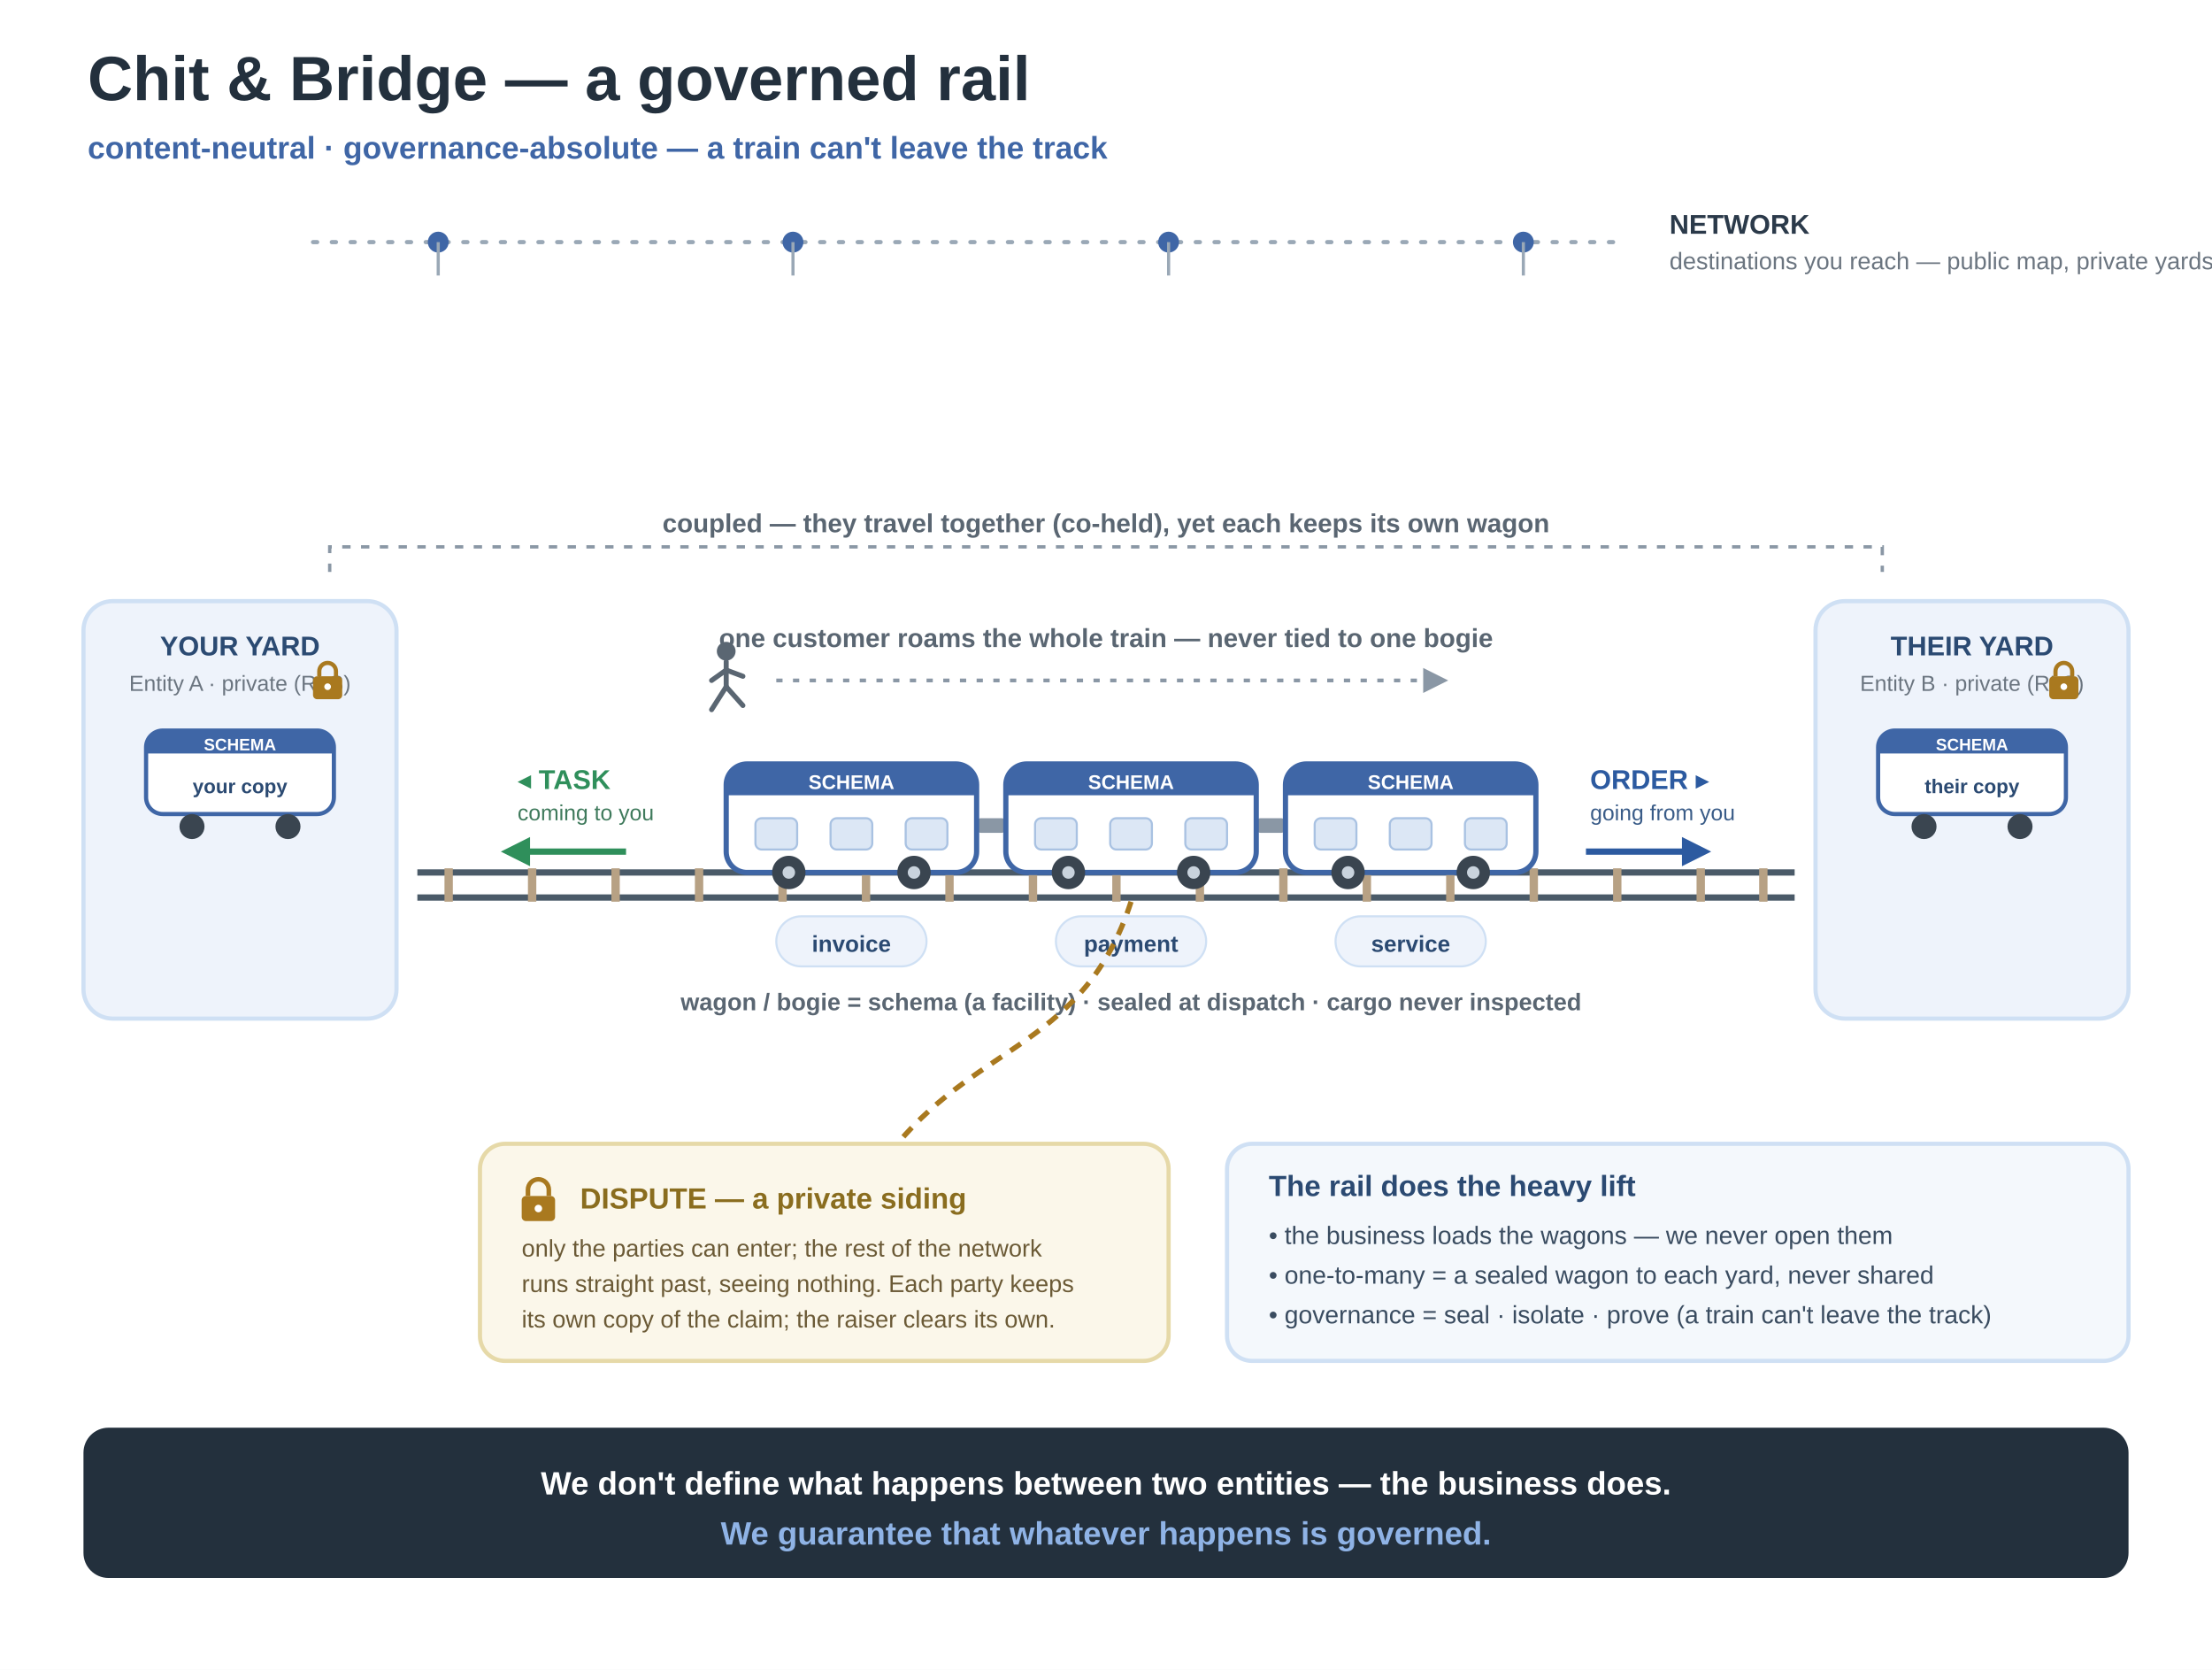
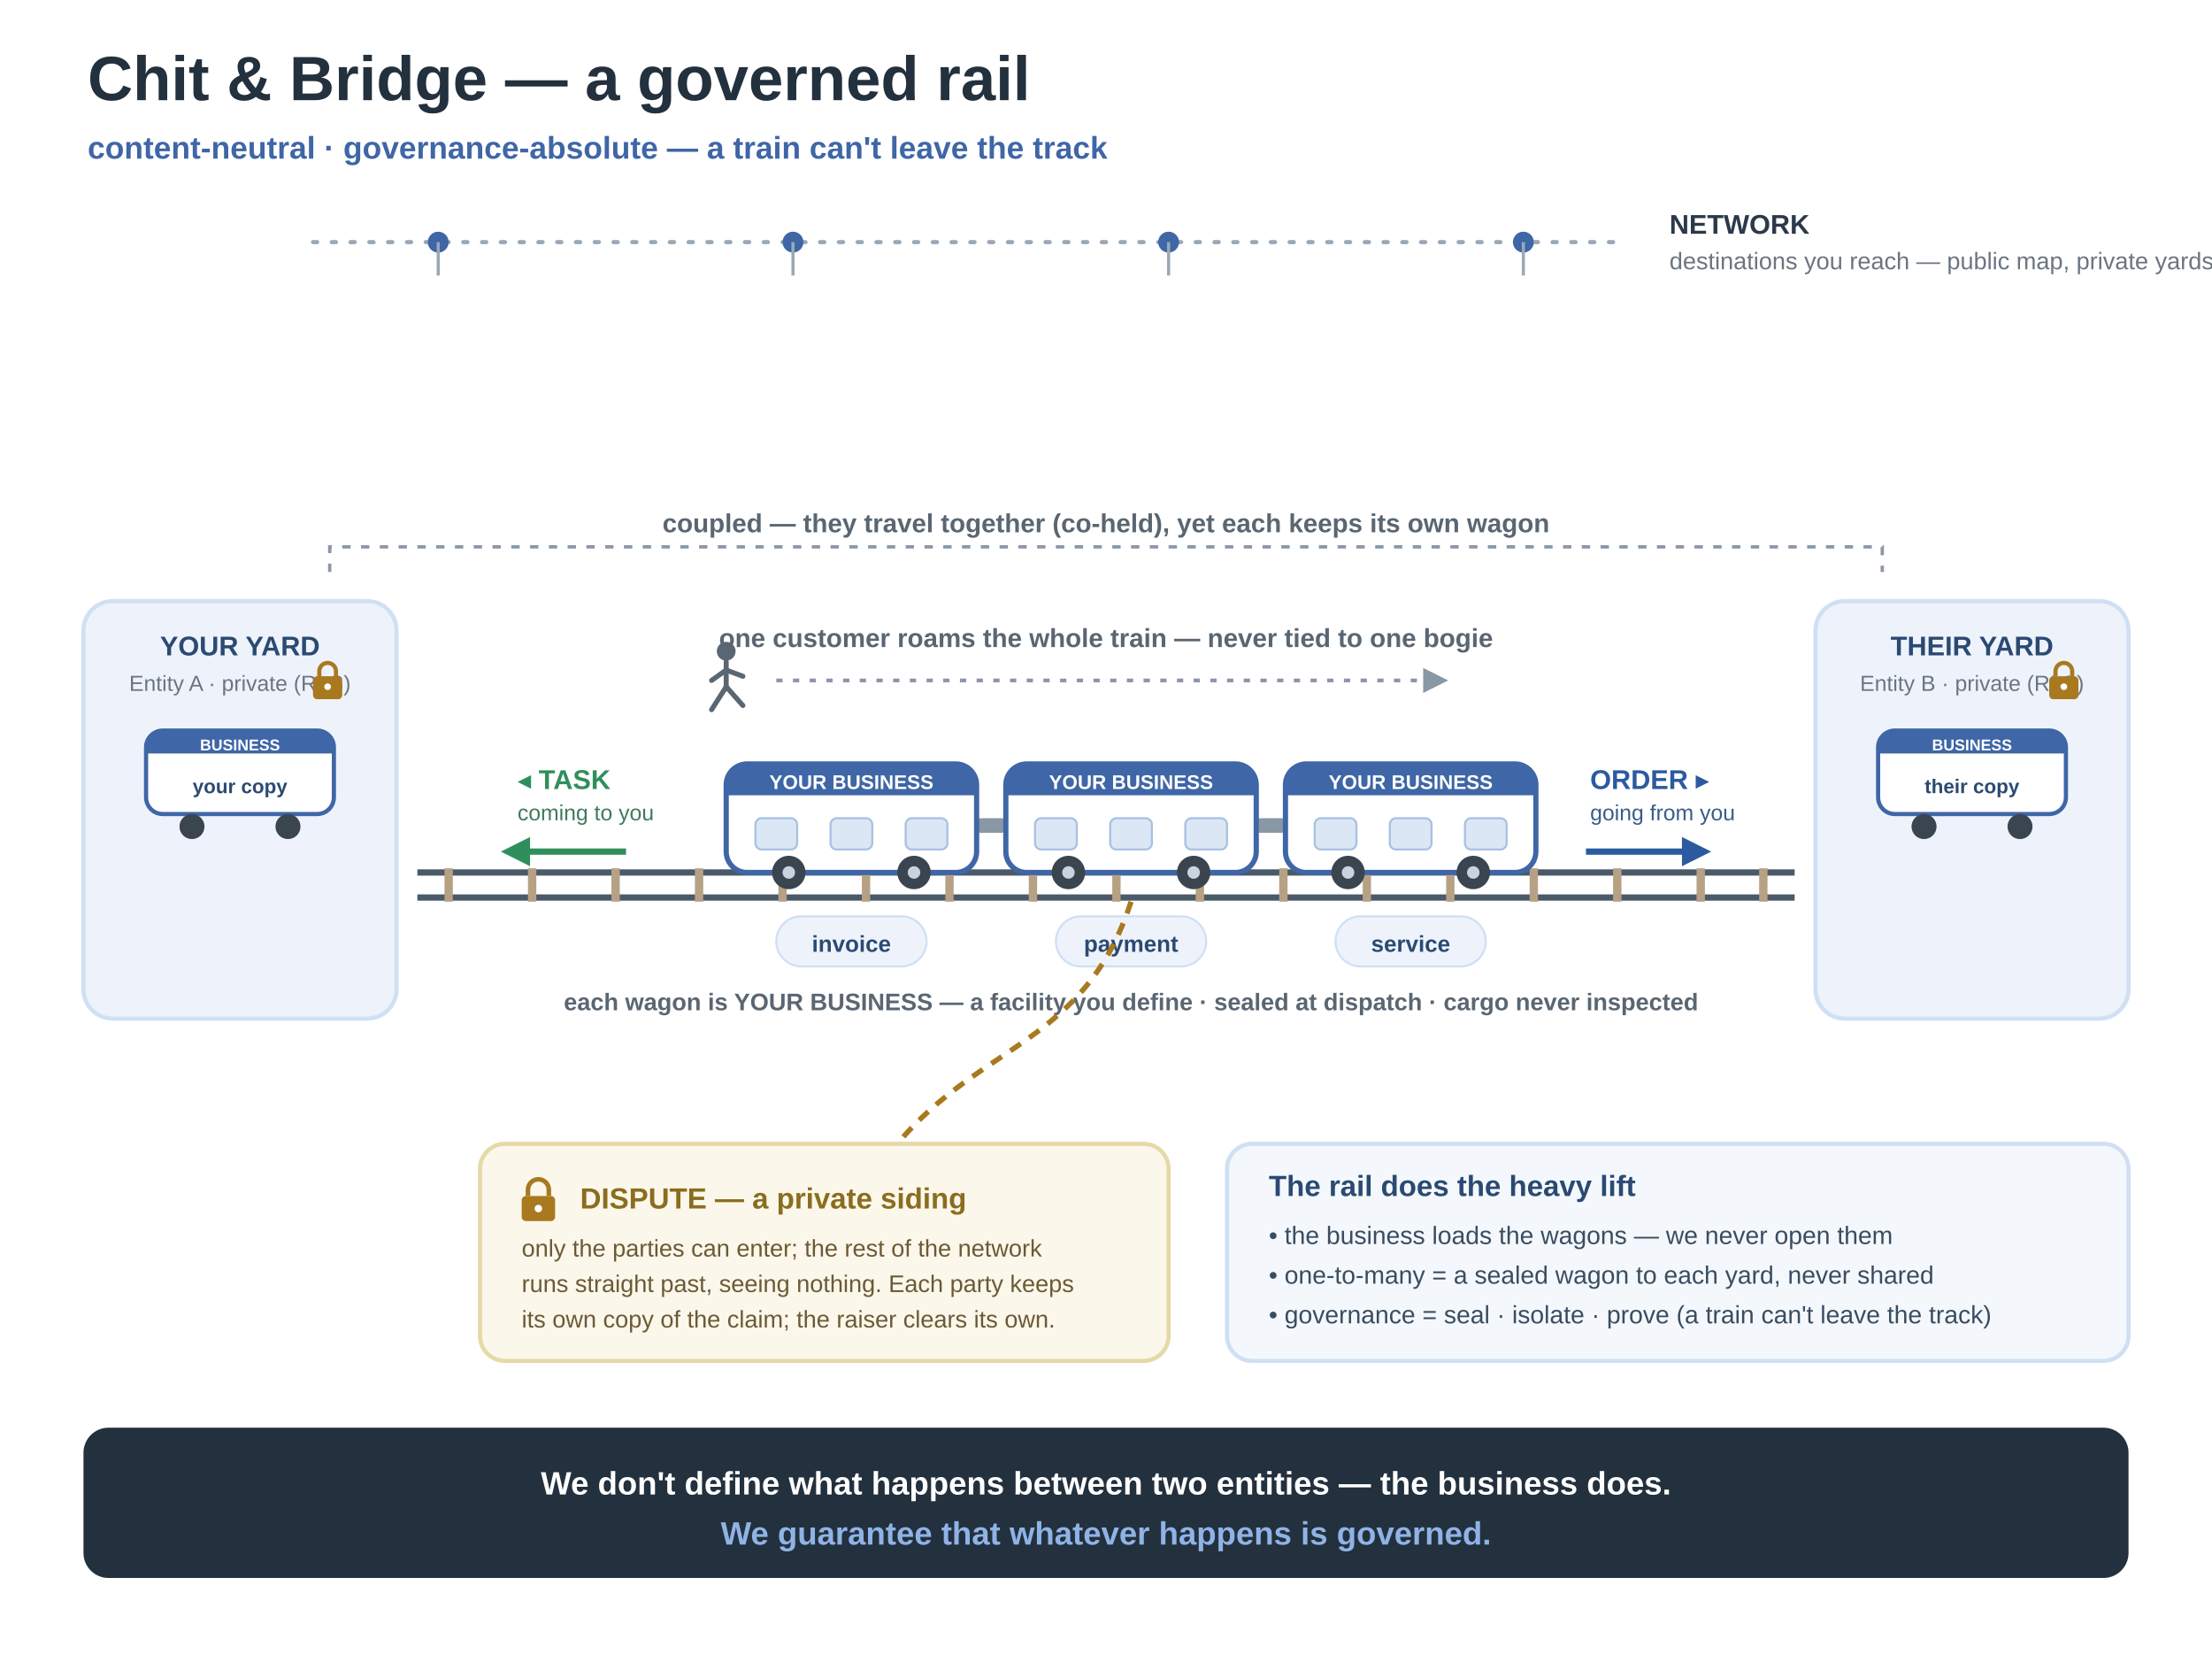
<svg xmlns="http://www.w3.org/2000/svg" width="1060" height="800" viewBox="0 0 1060 800" font-family="'Segoe UI',Arial,sans-serif">
  <rect x="0" y="0" width="1060" height="800" fill="#ffffff" />
  <text x="42" y="48" font-size="30" font-weight="800" fill="#23303d">Chit &amp; Bridge — a governed rail</text>
  <text x="42" y="76" font-size="15" fill="#3F66A6" font-weight="600">content-neutral · governance-absolute — a train can't leave the track</text>
  <line x1="150" y1="116" x2="778" y2="116" stroke="#9aa8b6" stroke-width="2" stroke-dasharray="2 7" stroke-linecap="round" />
  <g>
    <g>
      <circle cx="210" cy="116" r="5" fill="#3F66A6" />
      <line x1="210" y1="116" x2="210" y2="132" stroke="#9aa8b6" stroke-width="1.5" />
    </g>
    <g>
      <circle cx="380" cy="116" r="5" fill="#3F66A6" />
      <line x1="380" y1="116" x2="380" y2="132" stroke="#9aa8b6" stroke-width="1.5" />
    </g>
    <g>
      <circle cx="560" cy="116" r="5" fill="#3F66A6" />
      <line x1="560" y1="116" x2="560" y2="132" stroke="#9aa8b6" stroke-width="1.5" />
    </g>
    <g>
      <circle cx="730" cy="116" r="5" fill="#3F66A6" />
      <line x1="730" y1="116" x2="730" y2="132" stroke="#9aa8b6" stroke-width="1.5" />
    </g>
  </g>
  <text x="800" y="112" font-size="13" font-weight="700" fill="#2b3a4a">NETWORK</text>
  <text x="800" y="129" font-size="11.5" fill="#6b7580">destinations you reach — public map, private yards</text>
  <path d="M158 274 V262 H902 V274" fill="none" stroke="#8a97a5" stroke-width="1.6" stroke-dasharray="4 5" />
  <text x="530" y="255" text-anchor="middle" font-size="12.5" font-weight="700" fill="#5a6672">coupled — they travel together (co-held), yet each keeps its own wagon</text>
  <rect x="40" y="288" width="150" height="200" rx="14" fill="#eef3fb" stroke="#cfe0f4" stroke-width="2" />
  <text x="115" y="314" text-anchor="middle" font-size="13" font-weight="800" fill="#2b4a72">YOUR YARD</text>
  <text x="115" y="331" text-anchor="middle" font-size="10.5" fill="#6b7580">Entity A · private (RLS)</text>
  <g transform="translate(70,350)">
    <rect x="0" y="0" width="90" height="40" rx="8" fill="#fff" stroke="#3F66A6" stroke-width="2" />
    <path d="M0 11 Q0 0 9 0 H81 Q90 0 90 11 Z" fill="#3F66A6" />
-     <text x="45" y="9.5" text-anchor="middle" font-size="8" font-weight="700" fill="#fff">SCHEMA</text>
+     <text x="45" y="9.5" text-anchor="middle" font-size="7.5" font-weight="700" fill="#fff">BUSINESS</text>
    <text x="45" y="30" text-anchor="middle" font-size="9.5" font-weight="700" fill="#2b4a72">your copy</text>
    <circle cx="22" cy="46" r="6" fill="#3a4550" />
    <circle cx="68" cy="46" r="6" fill="#3a4550" />
  </g>
  <g transform="translate(150,318)">
    <rect x="0" y="6" width="14" height="11" rx="2" fill="#a9791f" />
    <path d="M3 6 V3.6 A4 4 0 0 1 11 3.6 V6" fill="none" stroke="#a9791f" stroke-width="2" />
    <circle cx="7" cy="11" r="1.6" fill="#fff" />
  </g>
  <rect x="870" y="288" width="150" height="200" rx="14" fill="#eef3fb" stroke="#cfe0f4" stroke-width="2" />
  <text x="945" y="314" text-anchor="middle" font-size="13" font-weight="800" fill="#2b4a72">THEIR YARD</text>
  <text x="945" y="331" text-anchor="middle" font-size="10.5" fill="#6b7580">Entity B · private (RLS)</text>
  <g transform="translate(900,350)">
    <rect x="0" y="0" width="90" height="40" rx="8" fill="#fff" stroke="#3F66A6" stroke-width="2" />
    <path d="M0 11 Q0 0 9 0 H81 Q90 0 90 11 Z" fill="#3F66A6" />
-     <text x="45" y="9.5" text-anchor="middle" font-size="8" font-weight="700" fill="#fff">SCHEMA</text>
+     <text x="45" y="9.5" text-anchor="middle" font-size="7.5" font-weight="700" fill="#fff">BUSINESS</text>
    <text x="45" y="30" text-anchor="middle" font-size="9.5" font-weight="700" fill="#2b4a72">their copy</text>
    <circle cx="22" cy="46" r="6" fill="#3a4550" />
    <circle cx="68" cy="46" r="6" fill="#3a4550" />
  </g>
  <g transform="translate(982,318)">
    <rect x="0" y="6" width="14" height="11" rx="2" fill="#a9791f" />
    <path d="M3 6 V3.6 A4 4 0 0 1 11 3.6 V6" fill="none" stroke="#a9791f" stroke-width="2" />
    <circle cx="7" cy="11" r="1.6" fill="#fff" />
  </g>
  <text x="530" y="310" text-anchor="middle" font-size="12.5" font-weight="700" fill="#5a6672">one customer roams the whole train — never tied to one bogie</text>
  <g transform="translate(348,320)" stroke="#5a6672" stroke-width="2.4" fill="none" stroke-linecap="round">
    <circle cx="0" cy="-8" r="4.5" fill="#5a6672" stroke="none" />
    <line x1="0" y1="-3" x2="0" y2="9" />
    <line x1="0" y1="1" x2="-7" y2="6" />
    <line x1="0" y1="1" x2="8" y2="4" />
    <line x1="0" y1="9" x2="-7" y2="20" />
    <line x1="0" y1="9" x2="8" y2="18" />
  </g>
  <line x1="372" y1="326" x2="682" y2="326" stroke="#8a97a5" stroke-width="1.8" stroke-dasharray="3 5" />
  <polygon points="694,326 682,320 682,332" fill="#8a97a5" />
  <g>
    <line x1="200" y1="418" x2="860" y2="418" stroke="#4a5a68" stroke-width="3" />
    <line x1="200" y1="430" x2="860" y2="430" stroke="#4a5a68" stroke-width="3" />
    <g stroke="#b7a184" stroke-width="4">
      <line x1="215" y1="416" x2="215" y2="432" />
      <line x1="255" y1="416" x2="255" y2="432" />
      <line x1="295" y1="416" x2="295" y2="432" />
      <line x1="335" y1="416" x2="335" y2="432" />
      <line x1="375" y1="416" x2="375" y2="432" />
      <line x1="415" y1="416" x2="415" y2="432" />
      <line x1="455" y1="416" x2="455" y2="432" />
      <line x1="495" y1="416" x2="495" y2="432" />
      <line x1="535" y1="416" x2="535" y2="432" />
      <line x1="575" y1="416" x2="575" y2="432" />
      <line x1="615" y1="416" x2="615" y2="432" />
      <line x1="655" y1="416" x2="655" y2="432" />
      <line x1="695" y1="416" x2="695" y2="432" />
      <line x1="735" y1="416" x2="735" y2="432" />
      <line x1="775" y1="416" x2="775" y2="432" />
      <line x1="815" y1="416" x2="815" y2="432" />
      <line x1="845" y1="416" x2="845" y2="432" />
    </g>
  </g>
  <g transform="translate(348,366)">
    <rect x="120" y="26" width="14" height="7" rx="2" fill="#8a97a5" />
    <rect x="0" y="0" width="120" height="52" rx="10" fill="#ffffff" stroke="#3F66A6" stroke-width="2.5" />
    <path d="M0 15 Q0 0 11 0 H109 Q120 0 120 15 Z" fill="#3F66A6" />
-     <text x="60" y="12" text-anchor="middle" font-size="9.5" font-weight="800" fill="#fff">SCHEMA</text>
+     <text x="60" y="12" text-anchor="middle" font-size="9.5" font-weight="800" fill="#fff">YOUR BUSINESS</text>
    <rect x="14" y="26" width="20" height="15" rx="3" fill="#dce7f5" stroke="#a9c2e2" />
    <rect x="50" y="26" width="20" height="15" rx="3" fill="#dce7f5" stroke="#a9c2e2" />
    <rect x="86" y="26" width="20" height="15" rx="3" fill="#dce7f5" stroke="#a9c2e2" />
    <circle cx="30" cy="52" r="8" fill="#3a4550" />
    <circle cx="30" cy="52" r="3" fill="#c9d3dd" />
    <circle cx="90" cy="52" r="8" fill="#3a4550" />
    <circle cx="90" cy="52" r="3" fill="#c9d3dd" />
  </g>
  <g transform="translate(482,366)">
    <rect x="120" y="26" width="14" height="7" rx="2" fill="#8a97a5" />
    <rect x="0" y="0" width="120" height="52" rx="10" fill="#ffffff" stroke="#3F66A6" stroke-width="2.5" />
    <path d="M0 15 Q0 0 11 0 H109 Q120 0 120 15 Z" fill="#3F66A6" />
-     <text x="60" y="12" text-anchor="middle" font-size="9.5" font-weight="800" fill="#fff">SCHEMA</text>
+     <text x="60" y="12" text-anchor="middle" font-size="9.5" font-weight="800" fill="#fff">YOUR BUSINESS</text>
    <rect x="14" y="26" width="20" height="15" rx="3" fill="#dce7f5" stroke="#a9c2e2" />
    <rect x="50" y="26" width="20" height="15" rx="3" fill="#dce7f5" stroke="#a9c2e2" />
    <rect x="86" y="26" width="20" height="15" rx="3" fill="#dce7f5" stroke="#a9c2e2" />
    <circle cx="30" cy="52" r="8" fill="#3a4550" />
    <circle cx="30" cy="52" r="3" fill="#c9d3dd" />
    <circle cx="90" cy="52" r="8" fill="#3a4550" />
    <circle cx="90" cy="52" r="3" fill="#c9d3dd" />
  </g>
  <g transform="translate(616,366)">
    <rect x="0" y="0" width="120" height="52" rx="10" fill="#ffffff" stroke="#3F66A6" stroke-width="2.5" />
    <path d="M0 15 Q0 0 11 0 H109 Q120 0 120 15 Z" fill="#3F66A6" />
-     <text x="60" y="12" text-anchor="middle" font-size="9.5" font-weight="800" fill="#fff">SCHEMA</text>
+     <text x="60" y="12" text-anchor="middle" font-size="9.5" font-weight="800" fill="#fff">YOUR BUSINESS</text>
    <rect x="14" y="26" width="20" height="15" rx="3" fill="#dce7f5" stroke="#a9c2e2" />
    <rect x="50" y="26" width="20" height="15" rx="3" fill="#dce7f5" stroke="#a9c2e2" />
    <rect x="86" y="26" width="20" height="15" rx="3" fill="#dce7f5" stroke="#a9c2e2" />
    <circle cx="30" cy="52" r="8" fill="#3a4550" />
    <circle cx="30" cy="52" r="3" fill="#c9d3dd" />
    <circle cx="90" cy="52" r="8" fill="#3a4550" />
    <circle cx="90" cy="52" r="3" fill="#c9d3dd" />
  </g>
  <g transform="translate(408,452)">
    <rect x="-36" y="-13" width="72" height="24" rx="12" fill="#eef3fb" stroke="#cfe0f4" />
    <text x="0" y="4" text-anchor="middle" font-size="11" font-weight="700" fill="#2b4a72">invoice</text>
  </g>
  <g transform="translate(542,452)">
    <rect x="-36" y="-13" width="72" height="24" rx="12" fill="#eef3fb" stroke="#cfe0f4" />
    <text x="0" y="4" text-anchor="middle" font-size="11" font-weight="700" fill="#2b4a72">payment</text>
  </g>
  <g transform="translate(676,452)">
    <rect x="-36" y="-13" width="72" height="24" rx="12" fill="#eef3fb" stroke="#cfe0f4" />
    <text x="0" y="4" text-anchor="middle" font-size="11" font-weight="700" fill="#2b4a72">service</text>
  </g>
-   <text x="542" y="484" text-anchor="middle" font-size="11.5" font-weight="700" fill="#5a6672">wagon / bogie = schema (a facility) · sealed at dispatch · cargo never inspected</text>
+   <text x="542" y="484" text-anchor="middle" font-size="11.5" font-weight="700" fill="#5a6672">each wagon is YOUR BUSINESS — a facility you define · sealed at dispatch · cargo never inspected</text>
  <text x="248" y="378" font-size="13" font-weight="800" fill="#2f8f5b">◂ TASK</text>
  <text x="248" y="393" font-size="10.5" fill="#3f7a5c">coming to you</text>
  <line x1="300" y1="408" x2="252" y2="408" stroke="#2f8f5b" stroke-width="3" />
  <polygon points="240,408 254,401 254,415" fill="#2f8f5b" />
  <text x="762" y="378" font-size="13" font-weight="800" fill="#2c5aa0">ORDER ▸</text>
  <text x="762" y="393" font-size="10.5" fill="#3a5c88">going from you</text>
  <line x1="760" y1="408" x2="808" y2="408" stroke="#2c5aa0" stroke-width="3" />
  <polygon points="820,408 806,401 806,415" fill="#2c5aa0" />
  <path d="M542 432 C 520 500, 470 500, 430 548" fill="none" stroke="#a9791f" stroke-width="2.5" stroke-dasharray="6 5" />
  <rect x="230" y="548" width="330" height="104" rx="12" fill="#fbf7ea" stroke="#e6d9a8" stroke-width="2" />
  <g transform="translate(250,566)">
    <rect x="0" y="7" width="16" height="12" rx="2" fill="#a9791f" />
    <path d="M3 7 V4 A5 5 0 0 1 13 4 V7" fill="none" stroke="#a9791f" stroke-width="2.2" />
    <circle cx="8" cy="13" r="1.8" fill="#fff" />
  </g>
  <text x="278" y="579" font-size="14" font-weight="800" fill="#8a6d1f">DISPUTE — a private siding</text>
  <text x="250" y="602" font-size="11.5" fill="#6b5a36">only the parties can enter; the rest of the network</text>
  <text x="250" y="619" font-size="11.5" fill="#6b5a36">runs straight past, seeing nothing. Each party keeps</text>
  <text x="250" y="636" font-size="11.5" fill="#6b5a36">its own copy of the claim; the raiser clears its own.</text>
  <rect x="588" y="548" width="432" height="104" rx="12" fill="#f4f8fc" stroke="#cfe0f4" stroke-width="2" />
  <text x="608" y="573" font-size="14" font-weight="800" fill="#2b4a72">The rail does the heavy lift</text>
  <text x="608" y="596" font-size="12" fill="#3a4c60">• the business loads the wagons — we never open them</text>
  <text x="608" y="615" font-size="12" fill="#3a4c60">• one-to-many = a sealed wagon to each yard, never shared</text>
  <text x="608" y="634" font-size="12" fill="#3a4c60">• governance = seal · isolate · prove (a train can't leave the track)</text>
  <rect x="40" y="684" width="980" height="72" rx="12" fill="#23303d" />
  <text x="530" y="716" text-anchor="middle" font-size="15.5" font-weight="700" fill="#ffffff">We don't define what happens between two entities — the business does.</text>
  <text x="530" y="740" text-anchor="middle" font-size="15.5" font-weight="700" fill="#8fb3e6">We guarantee that whatever happens is governed.</text>
</svg>
